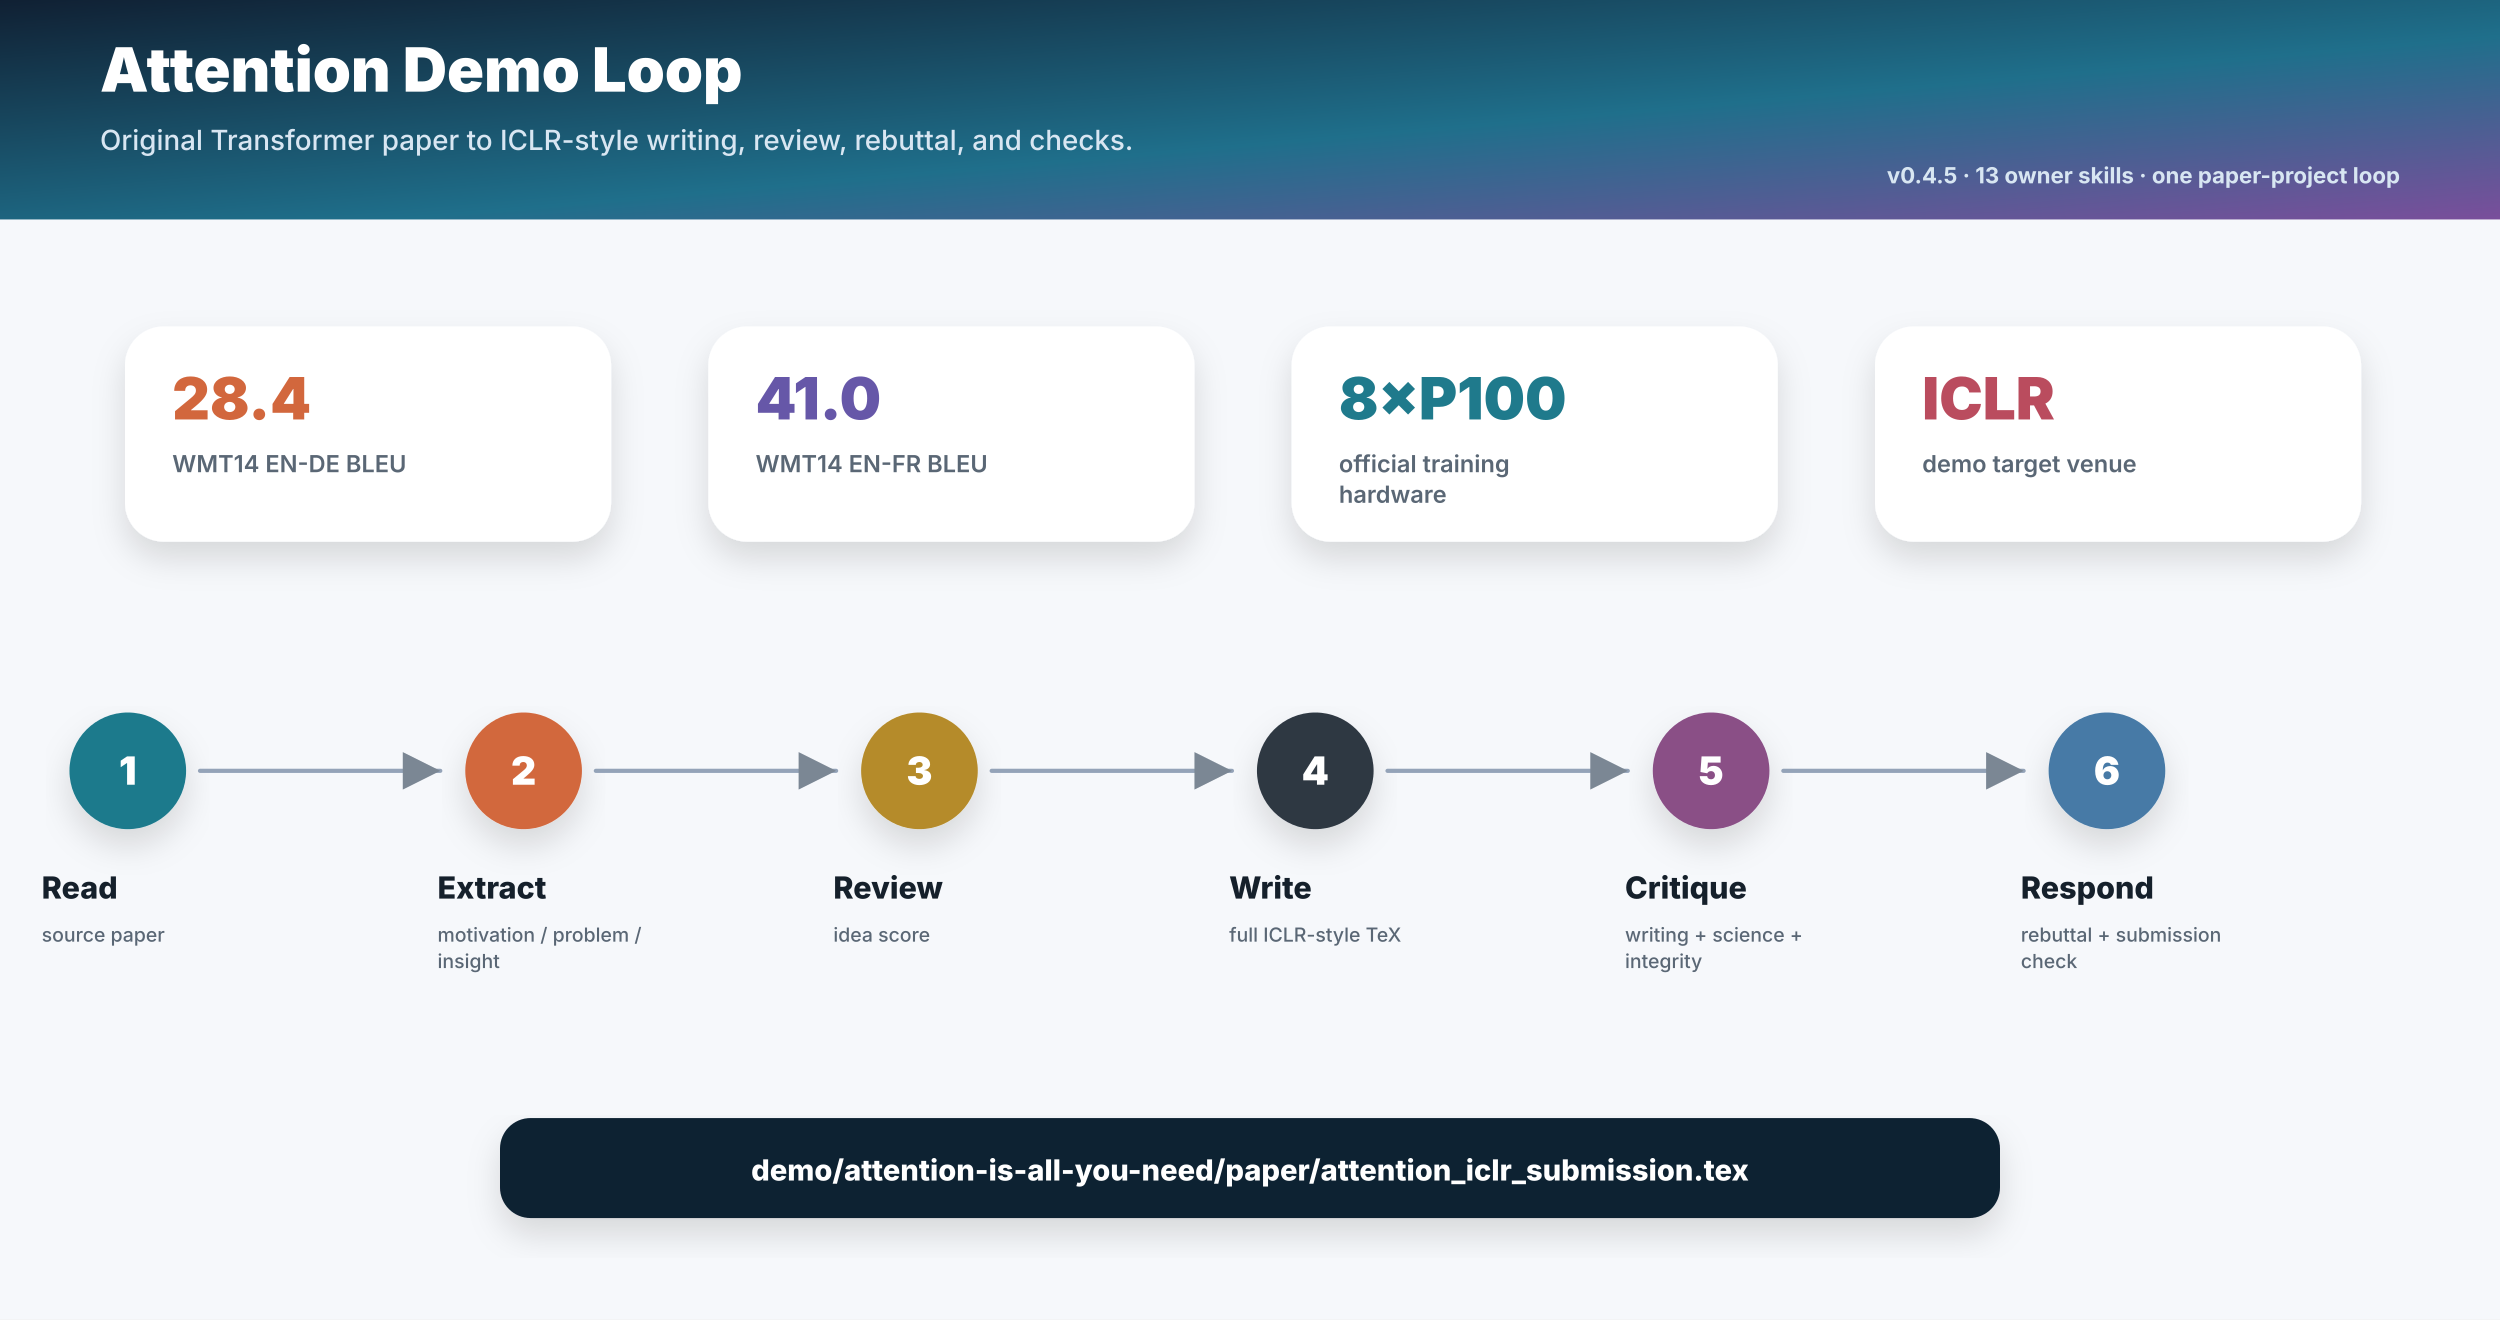
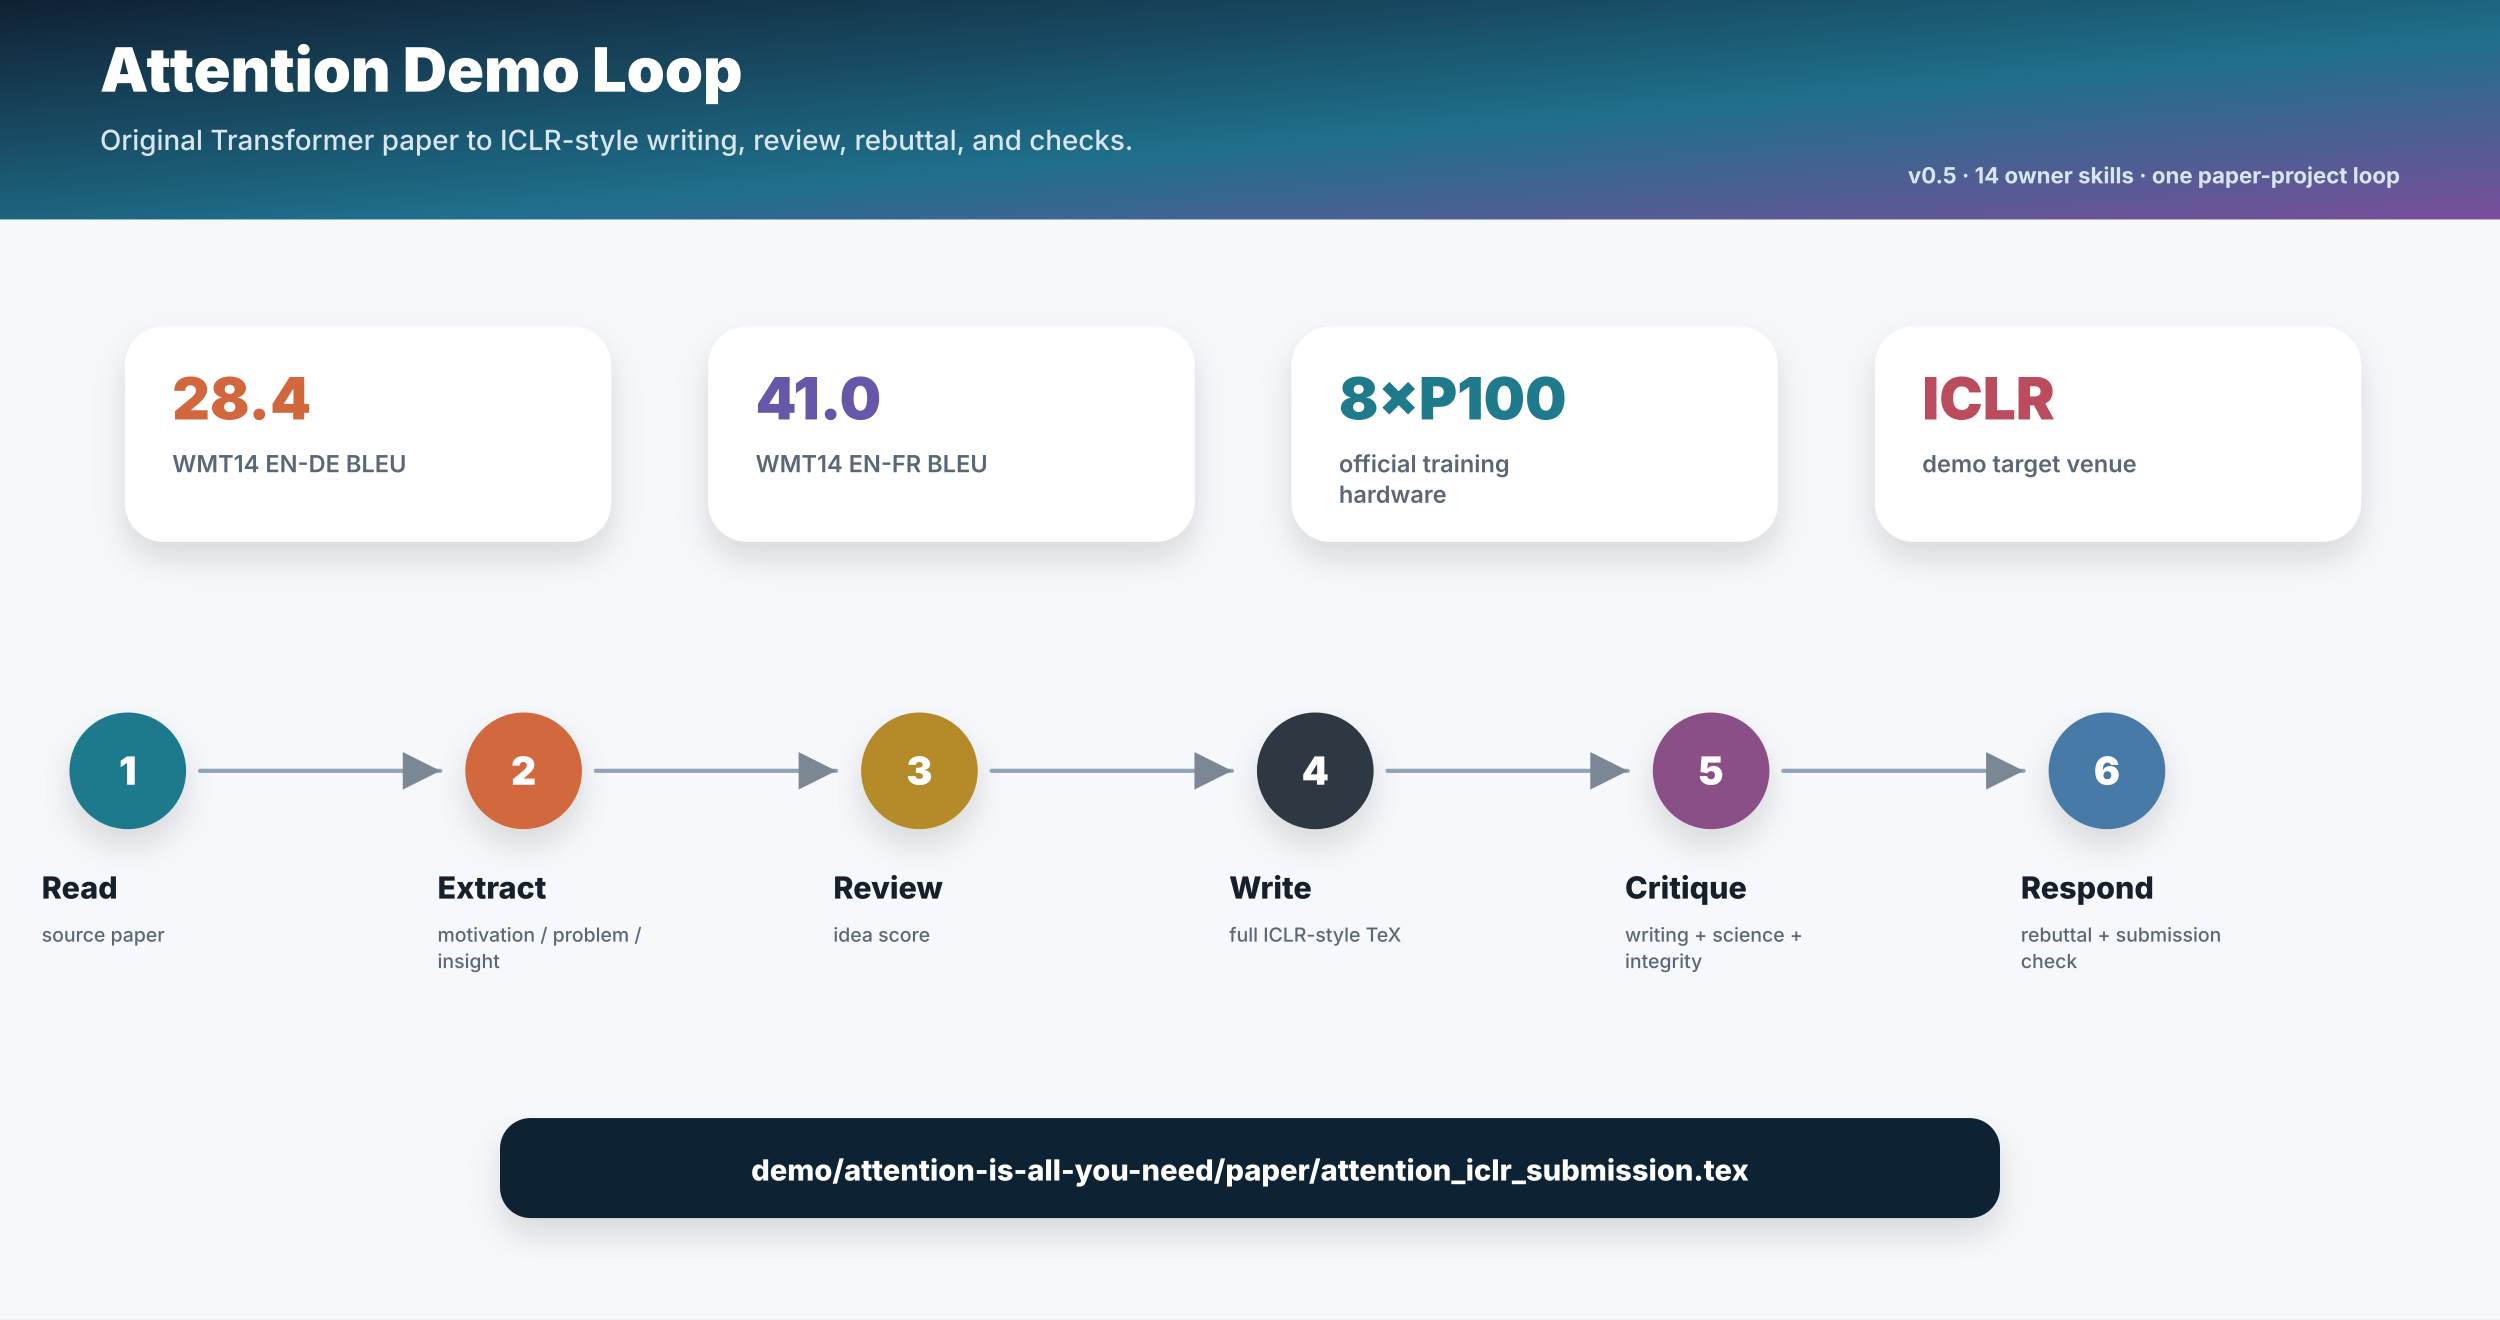
<svg xmlns="http://www.w3.org/2000/svg" width="1800" height="950" viewBox="0 0 1800 950">
  <defs>
    <linearGradient id="header" x1="0" y1="0" x2="1" y2="1">
      <stop offset="0" stop-color="#102033" />
      <stop offset="0.58" stop-color="#1F6F8B" />
      <stop offset="1" stop-color="#7A4E9B" />
    </linearGradient>
    <filter id="shadow" x="-20%" y="-20%" width="140%" height="160%">
      <feDropShadow dx="0" dy="12" stdDeviation="12" flood-color="#0B1826" flood-opacity="0.13" />
    </filter>
    <marker id="arrow" markerWidth="13" markerHeight="13" refX="11" refY="6.5" orient="auto">
      <path d="M2,2 L11,6.5 L2,11 Z" fill="#7B8794" />
    </marker>
  </defs>
  <style>text{font-family:Inter, Segoe UI, Arial, sans-serif;dominant-baseline:auto} .mono{font-family:Consolas,Menlo,monospace}</style>
  <rect x="0" y="0" width="1800" height="950" rx="0" fill="#F6F8FB" stroke="none" stroke-width="2" />
  <rect x="0" y="0" width="1800" height="158" rx="0" fill="url(#header)" stroke="none" stroke-width="2" />
  <text x="72" y="66" font-size="44" font-weight="850" fill="#FFFFFF" text-anchor="start">Attention Demo Loop</text>
  <text x="72" y="108" font-size="20" font-weight="500" fill="#D8E6F2" text-anchor="start">Original Transformer paper to ICLR-style writing, review, rebuttal, and checks.</text>
-   <text x="1728" y="132" font-size="16" font-weight="650" fill="#D8E6F2" text-anchor="end">v0.4.5 · 13 owner skills · one paper-project loop</text>
+   <text x="1728" y="132" font-size="16" font-weight="650" fill="#D8E6F2" text-anchor="end">v0.5 · 14 owner skills · one paper-project loop</text>
  <rect x="90" y="235" width="350" height="155" rx="28" fill="#FFFFFF" stroke="none" stroke-width="2" filter="url(#shadow)" />
  <text x="124" y="302" font-size="42" font-weight="860" fill="#D2673D" text-anchor="start">28.4</text>
  <text x="124" y="340" font-size="17" font-weight="560" fill="#5A6775" text-anchor="start">WMT14 EN-DE BLEU</text>
  <rect x="510" y="235" width="350" height="155" rx="28" fill="#FFFFFF" stroke="none" stroke-width="2" filter="url(#shadow)" />
  <text x="544" y="302" font-size="42" font-weight="860" fill="#6657A8" text-anchor="start">41.0</text>
  <text x="544" y="340" font-size="17" font-weight="560" fill="#5A6775" text-anchor="start">WMT14 EN-FR BLEU</text>
  <rect x="930" y="235" width="350" height="155" rx="28" fill="#FFFFFF" stroke="none" stroke-width="2" filter="url(#shadow)" />
  <text x="964" y="302" font-size="42" font-weight="860" fill="#1F7A8C" text-anchor="start">8×P100</text>
  <text x="964" y="340" font-size="17" font-weight="560" fill="#5A6775" text-anchor="start">official training</text>
  <text x="964" y="362" font-size="17" font-weight="560" fill="#5A6775" text-anchor="start">hardware</text>
  <rect x="1350" y="235" width="350" height="155" rx="28" fill="#FFFFFF" stroke="none" stroke-width="2" filter="url(#shadow)" />
  <text x="1384" y="302" font-size="42" font-weight="860" fill="#BA4C5E" text-anchor="start">ICLR</text>
  <text x="1384" y="340" font-size="17" font-weight="560" fill="#5A6775" text-anchor="start">demo target venue</text>
  <circle cx="92" cy="555" r="42" fill="#1F7A8C" filter="url(#shadow)" />
  <text x="92" y="565" font-size="28" font-weight="850" fill="#FFFFFF" text-anchor="middle">1</text>
  <text x="30" y="647" font-size="22" font-weight="820" fill="#15202B" text-anchor="start">Read</text>
  <text x="30" y="678" font-size="14" font-weight="520" fill="#5A6775" text-anchor="start">source paper</text>
  <line x1="144" y1="555" x2="317" y2="555" stroke="#94A3B8" stroke-width="3" stroke-linecap="round" marker-end="url(#arrow)" />
  <circle cx="377" cy="555" r="42" fill="#D2673D" filter="url(#shadow)" />
  <text x="377" y="565" font-size="28" font-weight="850" fill="#FFFFFF" text-anchor="middle">2</text>
  <text x="315" y="647" font-size="22" font-weight="820" fill="#15202B" text-anchor="start">Extract</text>
  <text x="315" y="678" font-size="14" font-weight="520" fill="#5A6775" text-anchor="start">motivation / problem /</text>
  <text x="315" y="697" font-size="14" font-weight="520" fill="#5A6775" text-anchor="start">insight</text>
  <line x1="429" y1="555" x2="602" y2="555" stroke="#94A3B8" stroke-width="3" stroke-linecap="round" marker-end="url(#arrow)" />
  <circle cx="662" cy="555" r="42" fill="#B58B2A" filter="url(#shadow)" />
  <text x="662" y="565" font-size="28" font-weight="850" fill="#FFFFFF" text-anchor="middle">3</text>
  <text x="600" y="647" font-size="22" font-weight="820" fill="#15202B" text-anchor="start">Review</text>
  <text x="600" y="678" font-size="14" font-weight="520" fill="#5A6775" text-anchor="start">idea score</text>
  <line x1="714" y1="555" x2="887" y2="555" stroke="#94A3B8" stroke-width="3" stroke-linecap="round" marker-end="url(#arrow)" />
  <circle cx="947" cy="555" r="42" fill="#2D3742" filter="url(#shadow)" />
  <text x="947" y="565" font-size="28" font-weight="850" fill="#FFFFFF" text-anchor="middle">4</text>
  <text x="885" y="647" font-size="22" font-weight="820" fill="#15202B" text-anchor="start">Write</text>
  <text x="885" y="678" font-size="14" font-weight="520" fill="#5A6775" text-anchor="start">full ICLR-style TeX</text>
  <line x1="999" y1="555" x2="1172" y2="555" stroke="#94A3B8" stroke-width="3" stroke-linecap="round" marker-end="url(#arrow)" />
  <circle cx="1232" cy="555" r="42" fill="#8A4F86" filter="url(#shadow)" />
  <text x="1232" y="565" font-size="28" font-weight="850" fill="#FFFFFF" text-anchor="middle">5</text>
  <text x="1170" y="647" font-size="22" font-weight="820" fill="#15202B" text-anchor="start">Critique</text>
  <text x="1170" y="678" font-size="14" font-weight="520" fill="#5A6775" text-anchor="start">writing + science +</text>
  <text x="1170" y="697" font-size="14" font-weight="520" fill="#5A6775" text-anchor="start">integrity</text>
  <line x1="1284" y1="555" x2="1457" y2="555" stroke="#94A3B8" stroke-width="3" stroke-linecap="round" marker-end="url(#arrow)" />
  <circle cx="1517" cy="555" r="42" fill="#477AA6" filter="url(#shadow)" />
  <text x="1517" y="565" font-size="28" font-weight="850" fill="#FFFFFF" text-anchor="middle">6</text>
  <text x="1455" y="647" font-size="22" font-weight="820" fill="#15202B" text-anchor="start">Respond</text>
  <text x="1455" y="678" font-size="14" font-weight="520" fill="#5A6775" text-anchor="start">rebuttal + submission</text>
  <text x="1455" y="697" font-size="14" font-weight="520" fill="#5A6775" text-anchor="start">check</text>
  <rect x="360" y="805" width="1080" height="72" rx="22" fill="#102033" stroke="none" stroke-width="2" filter="url(#shadow)" />
  <text x="900" y="850" font-size="21" font-weight="780" fill="#FFFFFF" text-anchor="middle">demo/attention-is-all-you-need/paper/attention_iclr_submission.tex</text>
</svg>
